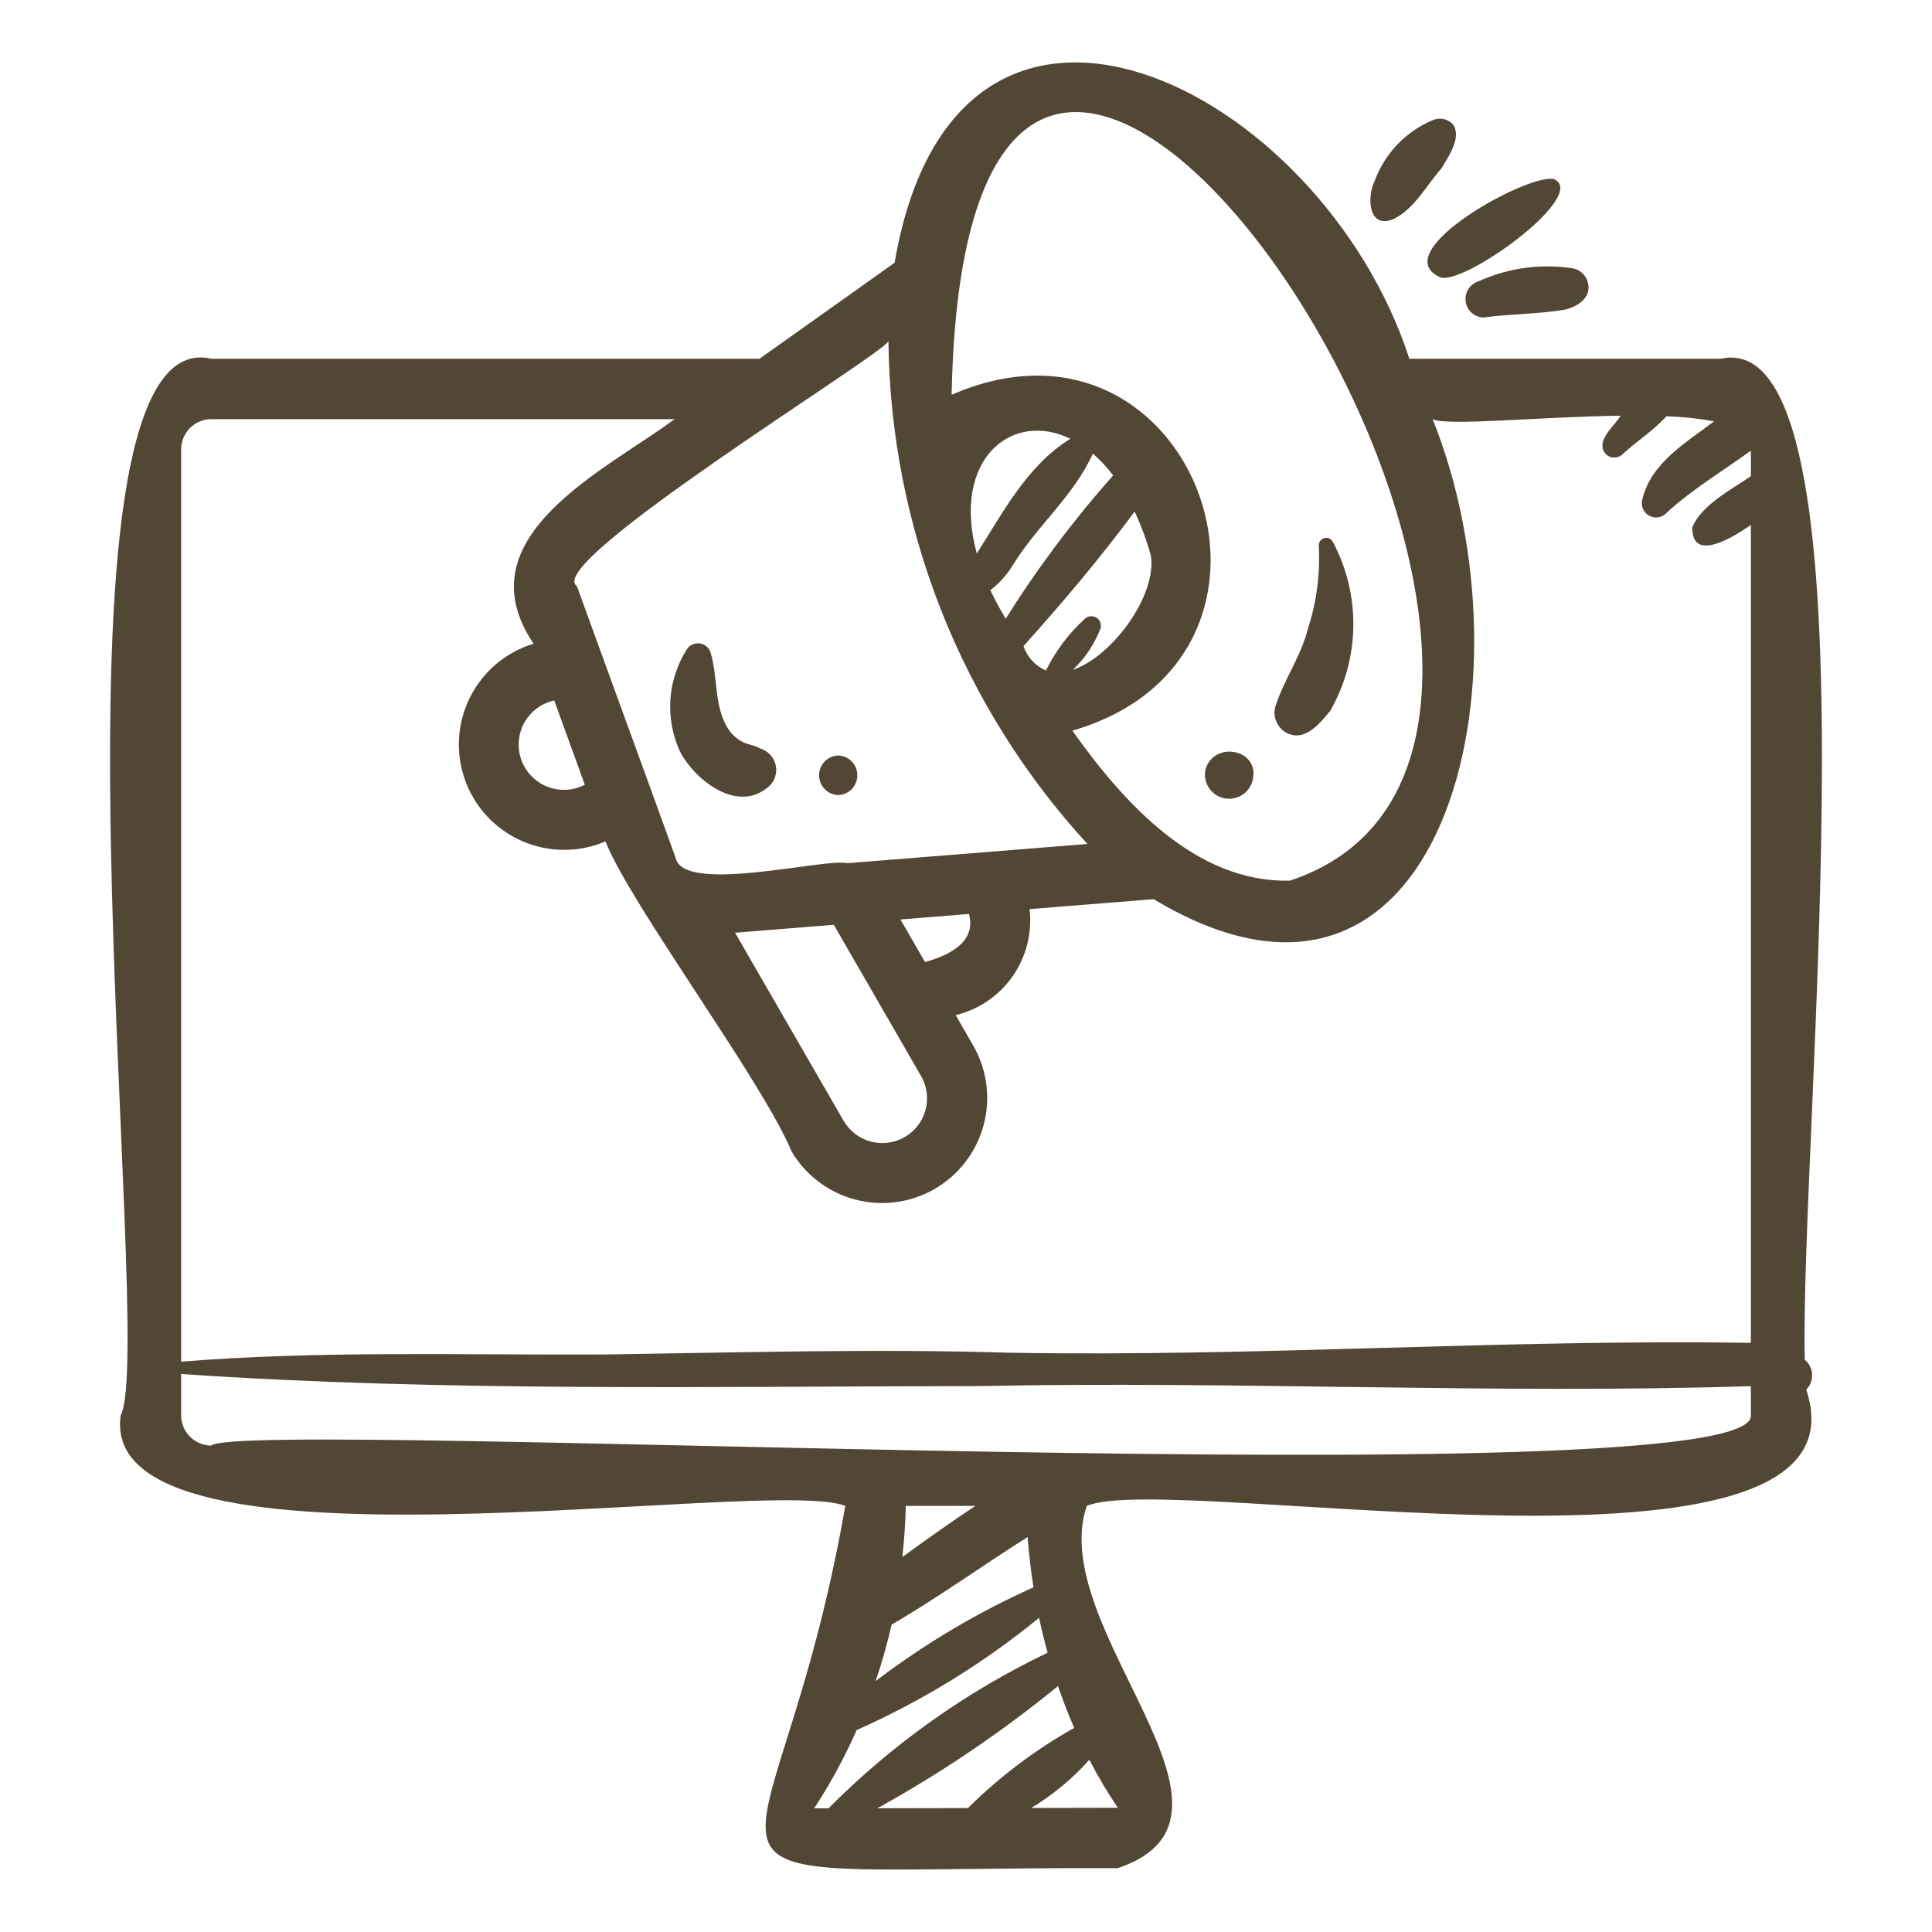
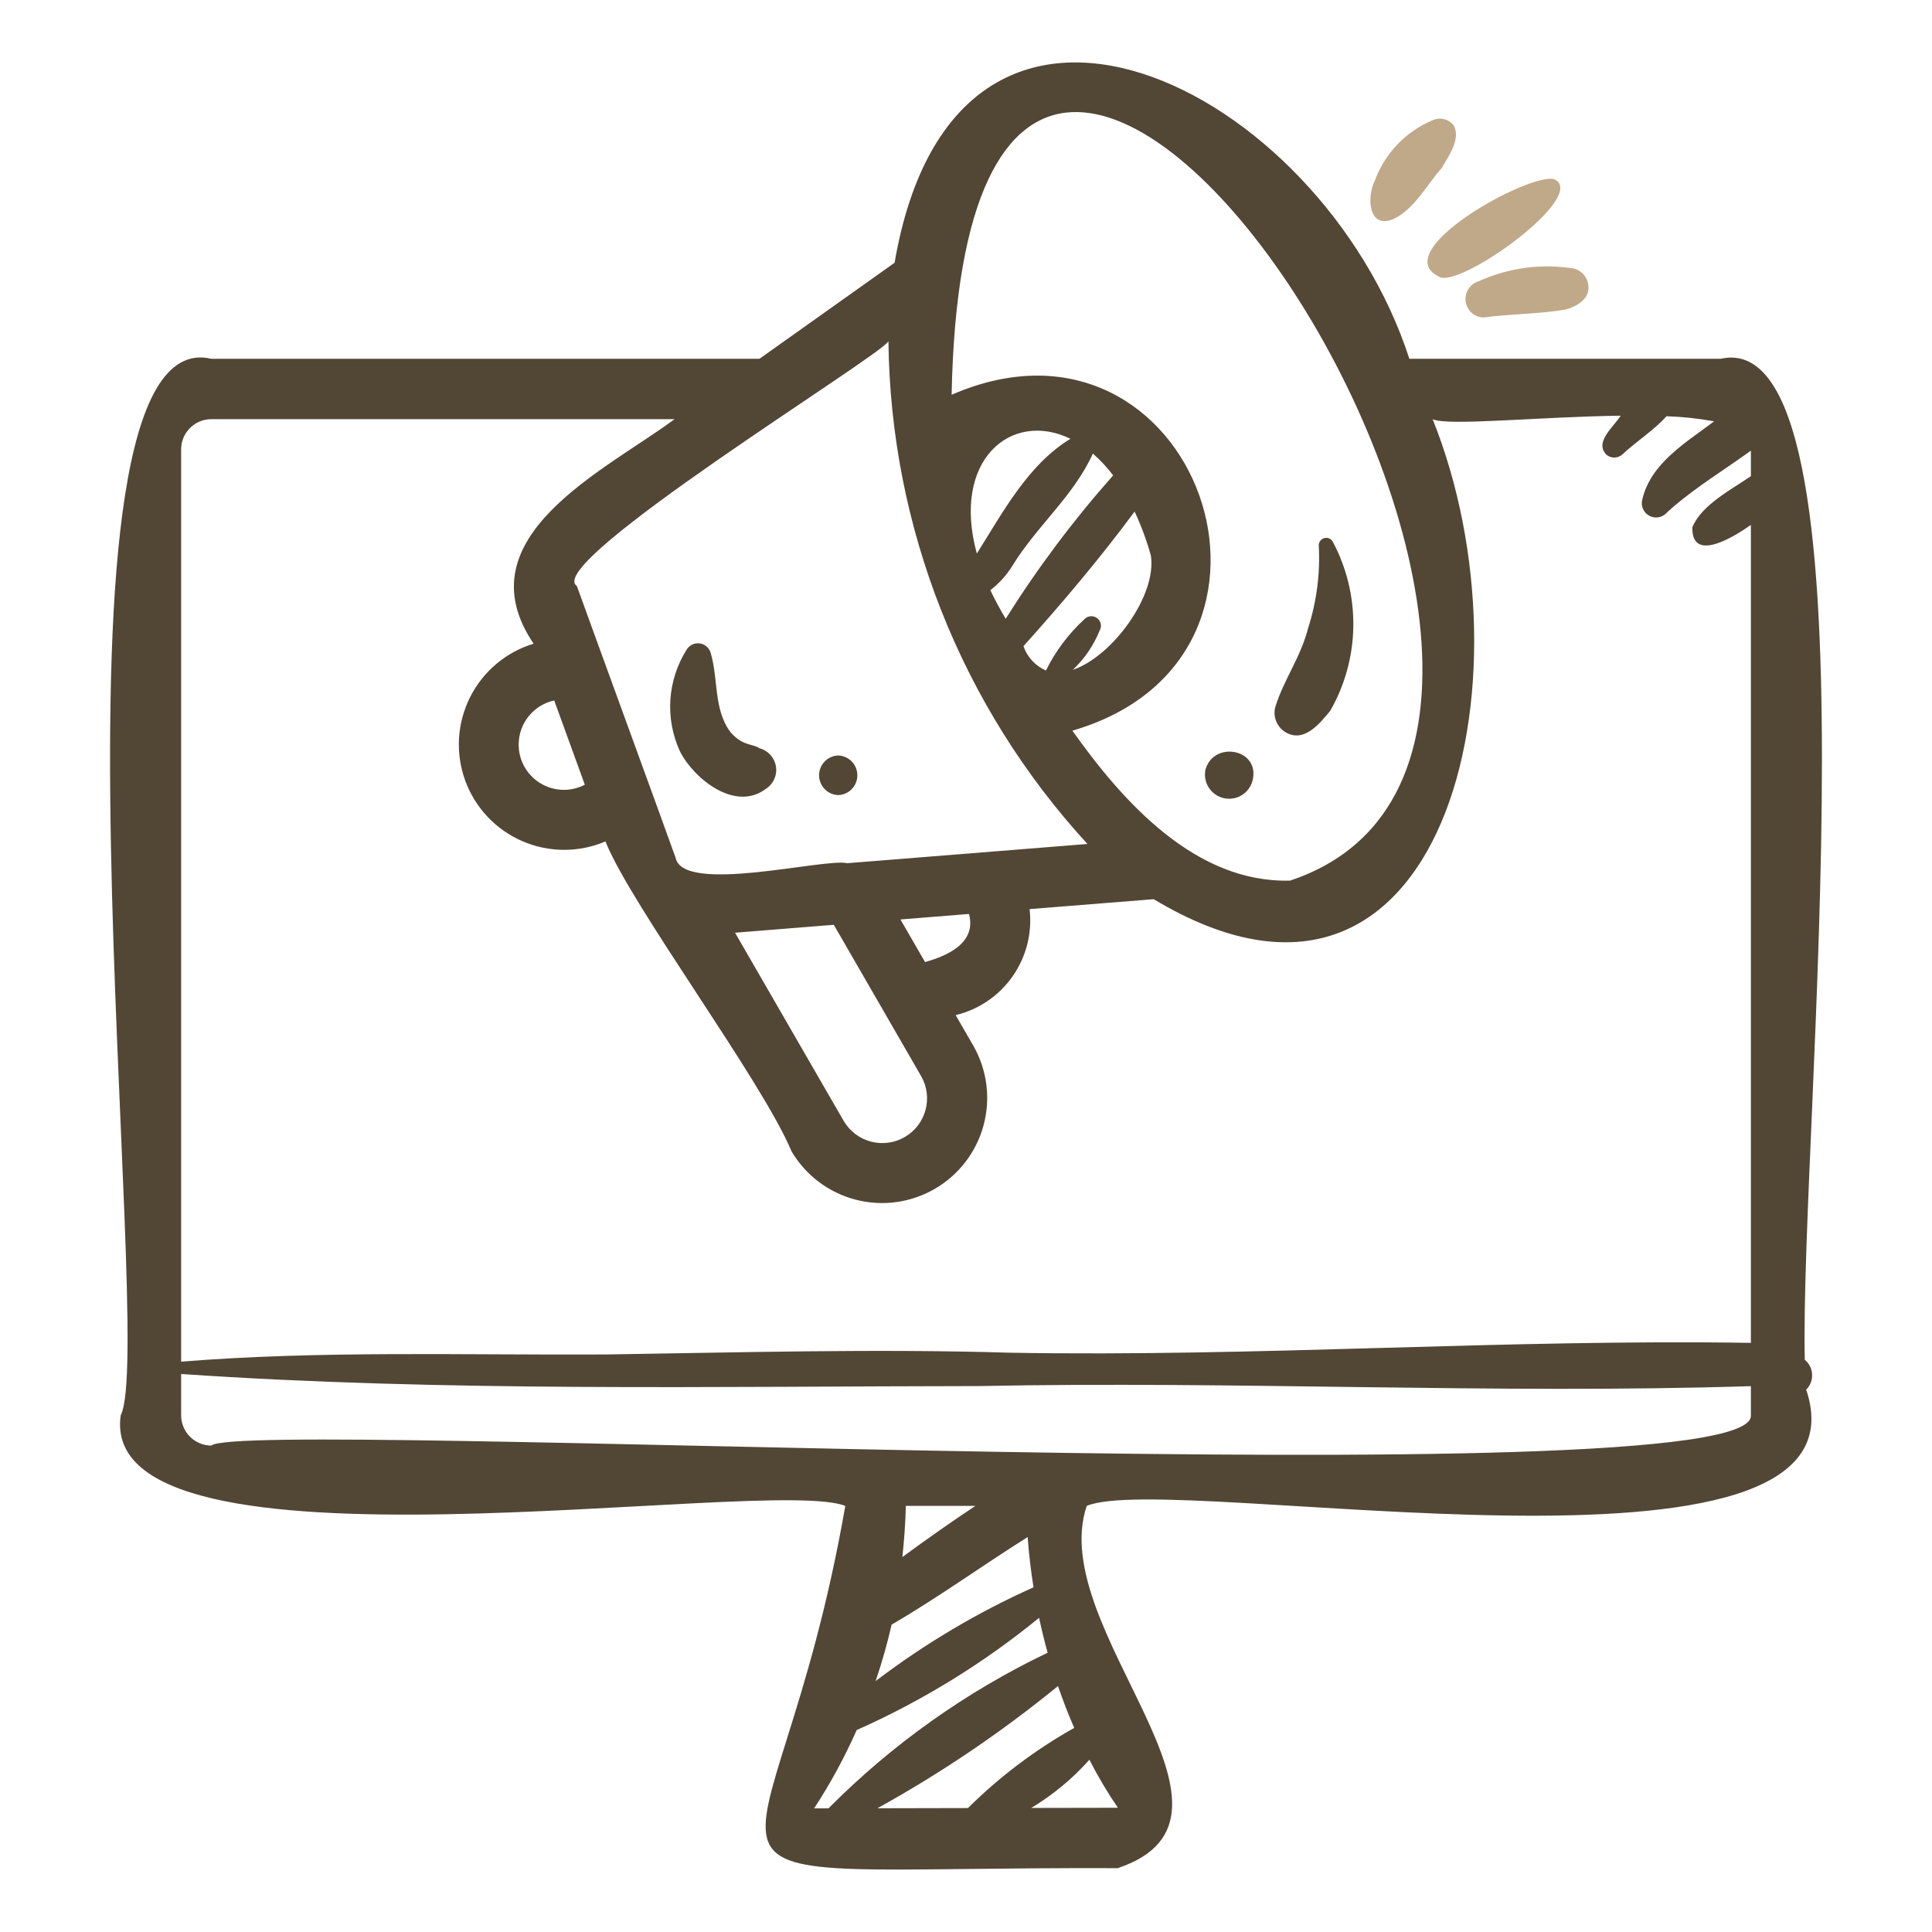
<svg xmlns="http://www.w3.org/2000/svg" width="80" height="80" viewBox="0 0 80 80" fill="none">
-   <path d="M71.25 14.856H58.358C54.709 3.58 39.607 -4.042 37.043 10.88L31.449 14.856H8.75C1.159 13.074 6.505 55.714 4.998 58.606C3.977 65.81 31.792 61.077 35.002 62.356C32.009 79.504 25.715 77.282 46.282 77.356C52.664 75.22 43.283 67.438 44.999 62.356C48.492 60.871 77.8 66.509 74.791 57.542C74.874 57.46 74.938 57.361 74.98 57.252C75.022 57.144 75.041 57.027 75.035 56.91C75.03 56.794 75 56.68 74.948 56.576C74.895 56.471 74.822 56.379 74.732 56.305C74.516 46.852 78.003 13.343 71.25 14.856ZM53.42 36.464C49.511 36.573 46.502 33.213 44.405 30.255C54.953 27.187 49.526 11.943 39.405 16.346C40.056 -16.868 71.207 30.538 53.42 36.464ZM41.923 23.425C42.919 21.794 44.468 20.529 45.253 18.782C45.564 19.052 45.845 19.355 46.093 19.685C44.449 21.538 42.961 23.523 41.644 25.621C41.412 25.238 41.2 24.843 41.008 24.437C41.372 24.158 41.682 23.815 41.923 23.425ZM40.448 22.922C39.388 19.047 41.872 16.977 44.325 18.169C42.561 19.243 41.527 21.217 40.448 22.922ZM46.982 21.183C47.256 21.77 47.481 22.379 47.655 23.003C47.911 24.645 46.072 27.177 44.422 27.738C44.905 27.281 45.285 26.725 45.535 26.109C45.583 26.026 45.599 25.928 45.58 25.835C45.562 25.741 45.51 25.657 45.434 25.599C45.358 25.54 45.264 25.511 45.168 25.517C45.073 25.523 44.983 25.563 44.914 25.63C44.252 26.235 43.707 26.959 43.31 27.764C43.093 27.67 42.898 27.532 42.738 27.358C42.578 27.184 42.456 26.979 42.38 26.755C43.987 24.967 45.551 23.117 46.982 21.183ZM36.788 14.127C36.873 21.846 39.808 29.261 45.029 34.947L35.084 35.743C34.155 35.521 28.285 37.047 27.975 35.517C27.258 33.516 24.555 26.122 23.886 24.263C22.433 23.325 36.585 14.672 36.788 14.127ZM38.304 39.837L37.286 38.073L40.125 37.845C40.441 39.04 39.241 39.575 38.304 39.837ZM34.945 46.431L30.437 38.622L34.526 38.294L38.154 44.581C38.391 45.005 38.45 45.506 38.32 45.975C38.191 46.443 37.882 46.842 37.46 47.085C37.039 47.328 36.539 47.395 36.069 47.273C35.598 47.151 35.195 46.848 34.945 46.431ZM24.216 32.493C23.979 32.616 23.719 32.688 23.453 32.703C23.186 32.717 22.92 32.675 22.671 32.578C22.422 32.482 22.197 32.333 22.011 32.142C21.824 31.952 21.68 31.723 21.589 31.473C21.498 31.222 21.462 30.954 21.483 30.689C21.503 30.422 21.58 30.164 21.709 29.93C21.838 29.697 22.015 29.493 22.229 29.333C22.442 29.174 22.688 29.062 22.949 29.005L24.216 32.493ZM33.711 74.881C34.386 73.85 34.975 72.765 35.473 71.638C38.187 70.432 40.727 68.869 43.027 66.99C43.129 67.477 43.247 67.959 43.38 68.435C40.009 70.049 36.939 72.228 34.305 74.88L33.711 74.881ZM42.553 63.646C42.603 64.347 42.688 65.04 42.795 65.727C40.475 66.767 38.282 68.07 36.258 69.609C36.519 68.842 36.74 68.062 36.92 67.272C38.851 66.148 40.662 64.836 42.553 63.646ZM37.366 64.473C37.439 63.774 37.493 63.07 37.508 62.356H40.388C39.361 63.038 38.361 63.744 37.366 64.473ZM36.331 74.876C38.971 73.417 41.473 71.724 43.809 69.816C44.012 70.403 44.233 70.983 44.481 71.549C42.871 72.452 41.391 73.568 40.081 74.868C38.756 74.871 37.43 74.874 36.331 74.876ZM45.109 72.866C45.46 73.554 45.854 74.218 46.289 74.856C46.288 74.856 44.725 74.859 42.702 74.863C43.601 74.323 44.412 73.65 45.109 72.866ZM72.5 58.606C72.749 62.115 9.999 58.704 8.748 59.859C8.417 59.857 8.1 59.724 7.866 59.49C7.632 59.255 7.501 58.938 7.5 58.606V56.894C18.404 57.642 29.602 57.404 40.57 57.394C51.224 57.177 61.851 57.733 72.5 57.398V58.606ZM72.501 19.716C71.696 20.272 70.451 20.91 70.076 21.834C70.042 23.358 71.877 22.174 72.5 21.735C72.5 29.24 72.5 48.231 72.5 55.605C62.254 55.444 52.06 56.193 41.819 56.013C36.235 55.844 30.643 56.003 25.059 56.086C19.237 56.116 13.222 55.919 7.5 56.384V18.606C7.501 18.275 7.632 17.957 7.867 17.723C8.101 17.488 8.419 17.357 8.75 17.356H27.933C25.103 19.463 19.101 22.223 22.095 26.654C21.528 26.826 21.002 27.112 20.549 27.494C20.096 27.877 19.726 28.347 19.461 28.877C19.196 29.407 19.041 29.985 19.007 30.577C18.973 31.168 19.06 31.761 19.262 32.318C19.465 32.875 19.778 33.384 20.184 33.816C20.59 34.248 21.08 34.592 21.623 34.829C22.167 35.065 22.752 35.188 23.345 35.19C23.938 35.193 24.524 35.074 25.07 34.842C26.125 37.489 31.564 44.755 32.777 47.677C33.359 48.663 34.308 49.38 35.416 49.672C36.524 49.964 37.703 49.807 38.696 49.235C39.689 48.663 40.417 47.723 40.721 46.619C41.026 45.514 40.882 44.334 40.322 43.334L39.572 42.035C40.531 41.803 41.371 41.229 41.935 40.42C42.499 39.611 42.747 38.624 42.633 37.644L47.772 37.233C59.784 44.447 63.663 28.171 59.322 17.356C59.909 17.653 63.73 17.257 67.109 17.213C66.828 17.668 65.982 18.323 66.537 18.844C66.633 18.917 66.752 18.953 66.872 18.946C66.992 18.939 67.105 18.889 67.192 18.805C67.778 18.259 68.467 17.832 69.006 17.236C69.667 17.256 70.326 17.326 70.977 17.446C69.818 18.326 68.346 19.177 68.001 20.696C67.97 20.82 67.981 20.951 68.031 21.068C68.08 21.186 68.167 21.284 68.277 21.348C68.388 21.412 68.516 21.439 68.642 21.424C68.769 21.409 68.888 21.354 68.98 21.266C69.057 21.189 69.136 21.115 69.22 21.045C69.248 21.021 69.351 20.942 69.271 21.001C70.278 20.134 71.418 19.445 72.501 18.661C72.501 18.76 72.501 19.117 72.501 19.716Z" fill="#524635" />
-   <path d="M59.58 11.454C60.4 11.996 65.841 8.095 64.352 7.419C63.327 7.139 57.423 10.394 59.58 11.454Z" fill="#524635" />
-   <path d="M60.172 5.163C60.072 5.047 59.937 4.965 59.788 4.931C59.638 4.896 59.481 4.91 59.34 4.97C58.785 5.199 58.284 5.542 57.868 5.975C57.453 6.409 57.132 6.923 56.925 7.487C56.607 8.111 56.627 9.493 57.683 9.08C58.572 8.66 59.053 7.681 59.693 6.966C59.974 6.479 60.531 5.711 60.172 5.163Z" fill="#524635" />
-   <path d="M61.422 13.147C62.551 12.993 63.702 13.009 64.824 12.819C65.306 12.691 65.864 12.356 65.767 11.783C65.744 11.631 65.679 11.488 65.579 11.372C65.478 11.255 65.347 11.17 65.2 11.125C63.851 10.899 62.464 11.082 61.22 11.65C61.047 11.704 60.899 11.818 60.802 11.97C60.705 12.123 60.665 12.305 60.69 12.484C60.714 12.663 60.801 12.828 60.935 12.949C61.069 13.071 61.242 13.141 61.422 13.147Z" fill="#524635" />
+   <path d="M71.25 14.856H58.358C54.709 3.58 39.607 -4.042 37.043 10.88L31.449 14.856H8.75C1.159 13.074 6.505 55.714 4.998 58.606C3.977 65.81 31.792 61.077 35.002 62.356C32.009 79.504 25.715 77.282 46.282 77.356C52.664 75.22 43.283 67.438 44.999 62.356C48.492 60.871 77.8 66.509 74.791 57.542C74.874 57.46 74.938 57.361 74.98 57.252C75.022 57.144 75.041 57.027 75.035 56.91C75.03 56.794 75 56.68 74.948 56.576C74.895 56.471 74.822 56.379 74.732 56.305C74.516 46.852 78.003 13.343 71.25 14.856ZM53.42 36.464C49.511 36.573 46.502 33.213 44.405 30.255C54.953 27.187 49.526 11.943 39.405 16.346C40.056 -16.868 71.207 30.538 53.42 36.464ZM41.923 23.425C42.919 21.794 44.468 20.529 45.253 18.782C45.564 19.052 45.845 19.355 46.093 19.685C44.449 21.538 42.961 23.523 41.644 25.621C41.412 25.238 41.2 24.843 41.008 24.437C41.372 24.158 41.682 23.815 41.923 23.425ZM40.448 22.922C39.388 19.047 41.872 16.977 44.325 18.169C42.561 19.243 41.527 21.217 40.448 22.922ZM46.982 21.183C47.256 21.77 47.481 22.379 47.655 23.003C47.911 24.645 46.072 27.177 44.422 27.738C44.905 27.281 45.285 26.725 45.535 26.109C45.583 26.026 45.599 25.928 45.58 25.835C45.562 25.741 45.51 25.657 45.434 25.599C45.358 25.54 45.264 25.511 45.168 25.517C45.073 25.523 44.983 25.563 44.914 25.63C44.252 26.235 43.707 26.959 43.31 27.764C43.093 27.67 42.898 27.532 42.738 27.358C42.578 27.184 42.456 26.979 42.38 26.755C43.987 24.967 45.551 23.117 46.982 21.183ZM36.788 14.127C36.873 21.846 39.808 29.261 45.029 34.947L35.084 35.743C34.155 35.521 28.285 37.047 27.975 35.517C27.258 33.516 24.555 26.122 23.886 24.263C22.433 23.325 36.585 14.672 36.788 14.127ZM38.304 39.837L37.286 38.073L40.125 37.845C40.441 39.04 39.241 39.575 38.304 39.837ZM34.945 46.431L30.437 38.622L34.526 38.294L38.154 44.581C38.391 45.005 38.45 45.506 38.32 45.975C38.191 46.443 37.882 46.842 37.46 47.085C37.039 47.328 36.539 47.395 36.069 47.273C35.598 47.151 35.195 46.848 34.945 46.431ZM24.216 32.493C23.979 32.616 23.719 32.688 23.453 32.703C23.186 32.717 22.92 32.675 22.671 32.578C22.422 32.482 22.197 32.333 22.011 32.142C21.824 31.952 21.68 31.723 21.589 31.473C21.498 31.222 21.462 30.954 21.483 30.689C21.503 30.422 21.58 30.164 21.709 29.93C21.838 29.697 22.015 29.493 22.229 29.333C22.442 29.174 22.688 29.062 22.949 29.005L24.216 32.493ZM33.711 74.881C34.386 73.85 34.975 72.765 35.473 71.638C38.187 70.432 40.727 68.869 43.027 66.99C43.129 67.477 43.247 67.959 43.38 68.435C40.009 70.049 36.939 72.228 34.305 74.88L33.711 74.881ZM42.553 63.646C42.603 64.347 42.688 65.04 42.795 65.727C40.475 66.767 38.282 68.07 36.258 69.609C36.519 68.842 36.74 68.062 36.92 67.272C38.851 66.148 40.662 64.836 42.553 63.646ZM37.366 64.473C37.439 63.774 37.493 63.07 37.508 62.356H40.388C39.361 63.038 38.361 63.744 37.366 64.473ZM36.331 74.876C38.971 73.417 41.473 71.724 43.809 69.816C44.012 70.403 44.233 70.983 44.481 71.549C42.871 72.452 41.391 73.568 40.081 74.868C38.756 74.871 37.43 74.874 36.331 74.876ZM45.109 72.866C45.46 73.554 45.854 74.218 46.289 74.856C46.289 74.856 44.725 74.859 42.702 74.863C43.601 74.323 44.412 73.65 45.109 72.866ZM72.5 58.606C72.749 62.115 9.999 58.704 8.748 59.859C8.417 59.857 8.1 59.724 7.866 59.49C7.632 59.255 7.501 58.938 7.5 58.606V56.894C18.404 57.642 29.602 57.404 40.57 57.394C51.224 57.177 61.851 57.733 72.5 57.398V58.606ZM72.501 19.716C71.696 20.272 70.451 20.91 70.076 21.834C70.042 23.358 71.877 22.174 72.5 21.735C72.5 29.24 72.5 48.231 72.5 55.605C62.254 55.444 52.06 56.193 41.819 56.013C36.235 55.844 30.643 56.003 25.059 56.086C19.237 56.116 13.222 55.919 7.5 56.384V18.606C7.501 18.275 7.632 17.957 7.867 17.723C8.101 17.488 8.419 17.357 8.75 17.356H27.933C25.103 19.463 19.101 22.223 22.095 26.654C21.528 26.826 21.002 27.112 20.549 27.494C20.096 27.877 19.726 28.347 19.461 28.877C19.196 29.407 19.041 29.985 19.007 30.577C18.973 31.168 19.06 31.761 19.262 32.318C19.465 32.875 19.778 33.384 20.184 33.816C20.59 34.248 21.08 34.592 21.623 34.829C22.167 35.065 22.752 35.188 23.345 35.19C23.938 35.193 24.524 35.074 25.07 34.842C26.125 37.489 31.564 44.755 32.777 47.677C33.359 48.663 34.308 49.38 35.416 49.672C36.524 49.964 37.703 49.807 38.696 49.235C39.689 48.663 40.417 47.723 40.721 46.619C41.026 45.514 40.882 44.334 40.322 43.334L39.572 42.035C40.531 41.803 41.371 41.229 41.935 40.42C42.499 39.611 42.747 38.624 42.633 37.644L47.772 37.233C59.784 44.447 63.663 28.171 59.322 17.356C59.909 17.653 63.73 17.257 67.109 17.213C66.828 17.668 65.982 18.323 66.537 18.844C66.633 18.917 66.752 18.953 66.872 18.946C66.992 18.939 67.105 18.889 67.192 18.805C67.778 18.259 68.467 17.832 69.006 17.236C69.667 17.256 70.326 17.326 70.977 17.446C69.818 18.326 68.346 19.177 68.001 20.696C67.97 20.82 67.981 20.951 68.031 21.068C68.08 21.186 68.167 21.284 68.277 21.348C68.388 21.412 68.516 21.439 68.642 21.424C68.769 21.409 68.888 21.354 68.98 21.266C69.057 21.189 69.136 21.115 69.22 21.045C69.248 21.021 69.351 20.942 69.271 21.001C70.278 20.134 71.418 19.445 72.501 18.661C72.501 18.76 72.501 19.117 72.501 19.716Z" fill="#524635" />
+   <path d="M59.58 11.454C60.4 11.996 65.841 8.095 64.352 7.419C63.327 7.139 57.423 10.394 59.58 11.454Z" fill="#C0A989" />
+   <path d="M60.172 5.163C60.072 5.047 59.937 4.965 59.788 4.931C59.638 4.896 59.481 4.91 59.34 4.97C58.785 5.199 58.284 5.542 57.868 5.975C57.453 6.409 57.132 6.923 56.925 7.487C56.607 8.111 56.627 9.493 57.683 9.08C58.572 8.66 59.053 7.681 59.693 6.966C59.974 6.479 60.531 5.711 60.172 5.163Z" fill="#C0A989" />
+   <path d="M61.422 13.147C62.551 12.993 63.702 13.009 64.824 12.819C65.306 12.691 65.864 12.356 65.767 11.783C65.744 11.631 65.679 11.488 65.579 11.372C65.478 11.255 65.347 11.17 65.2 11.125C63.851 10.899 62.464 11.082 61.22 11.65C61.047 11.704 60.899 11.818 60.802 11.97C60.705 12.123 60.665 12.305 60.69 12.484C60.714 12.663 60.801 12.828 60.935 12.949C61.069 13.071 61.242 13.141 61.422 13.147Z" fill="#C0A989" />
  <path d="M31.709 32.666C31.861 32.57 31.982 32.432 32.057 32.268C32.132 32.104 32.158 31.922 32.131 31.744C32.104 31.566 32.026 31.4 31.907 31.265C31.787 31.131 31.631 31.034 31.457 30.986C31.148 30.786 30.759 30.896 30.258 30.329C29.537 29.388 29.753 28.12 29.425 27.026C29.394 26.925 29.335 26.835 29.255 26.767C29.174 26.698 29.076 26.655 28.971 26.641C28.867 26.627 28.761 26.644 28.665 26.689C28.57 26.735 28.49 26.807 28.434 26.896C28.04 27.521 27.808 28.235 27.759 28.973C27.711 29.71 27.848 30.448 28.158 31.119C28.738 32.254 30.444 33.624 31.709 32.666Z" fill="#524635" />
  <path d="M34.709 32.923C34.921 32.916 35.123 32.826 35.271 32.673C35.418 32.52 35.501 32.316 35.501 32.103C35.501 31.89 35.418 31.686 35.271 31.532C35.123 31.379 34.921 31.29 34.709 31.282C34.496 31.29 34.294 31.379 34.147 31.532C33.999 31.686 33.916 31.89 33.916 32.103C33.916 32.316 33.999 32.52 34.147 32.673C34.294 32.826 34.496 32.916 34.709 32.923Z" fill="#524635" />
  <path d="M53.24 30.326C54.005 30.765 54.644 29.965 55.084 29.43C55.693 28.365 56.022 27.163 56.038 25.936C56.055 24.709 55.76 23.499 55.18 22.418C55.145 22.361 55.092 22.317 55.03 22.292C54.968 22.268 54.9 22.264 54.836 22.281C54.771 22.299 54.714 22.337 54.673 22.389C54.632 22.442 54.608 22.506 54.607 22.573C54.671 23.727 54.525 24.883 54.174 25.984C53.851 27.244 53.183 28.086 52.809 29.267C52.754 29.466 52.767 29.678 52.845 29.869C52.923 30.061 53.061 30.221 53.24 30.326Z" fill="#524635" />
  <path d="M49.918 31.857C49.861 32.114 49.908 32.383 50.048 32.606C50.188 32.829 50.41 32.988 50.667 33.048C50.923 33.108 51.193 33.065 51.417 32.928C51.642 32.79 51.803 32.57 51.867 32.314C52.19 31.017 50.273 30.654 49.918 31.857Z" fill="#524635" />
</svg>
